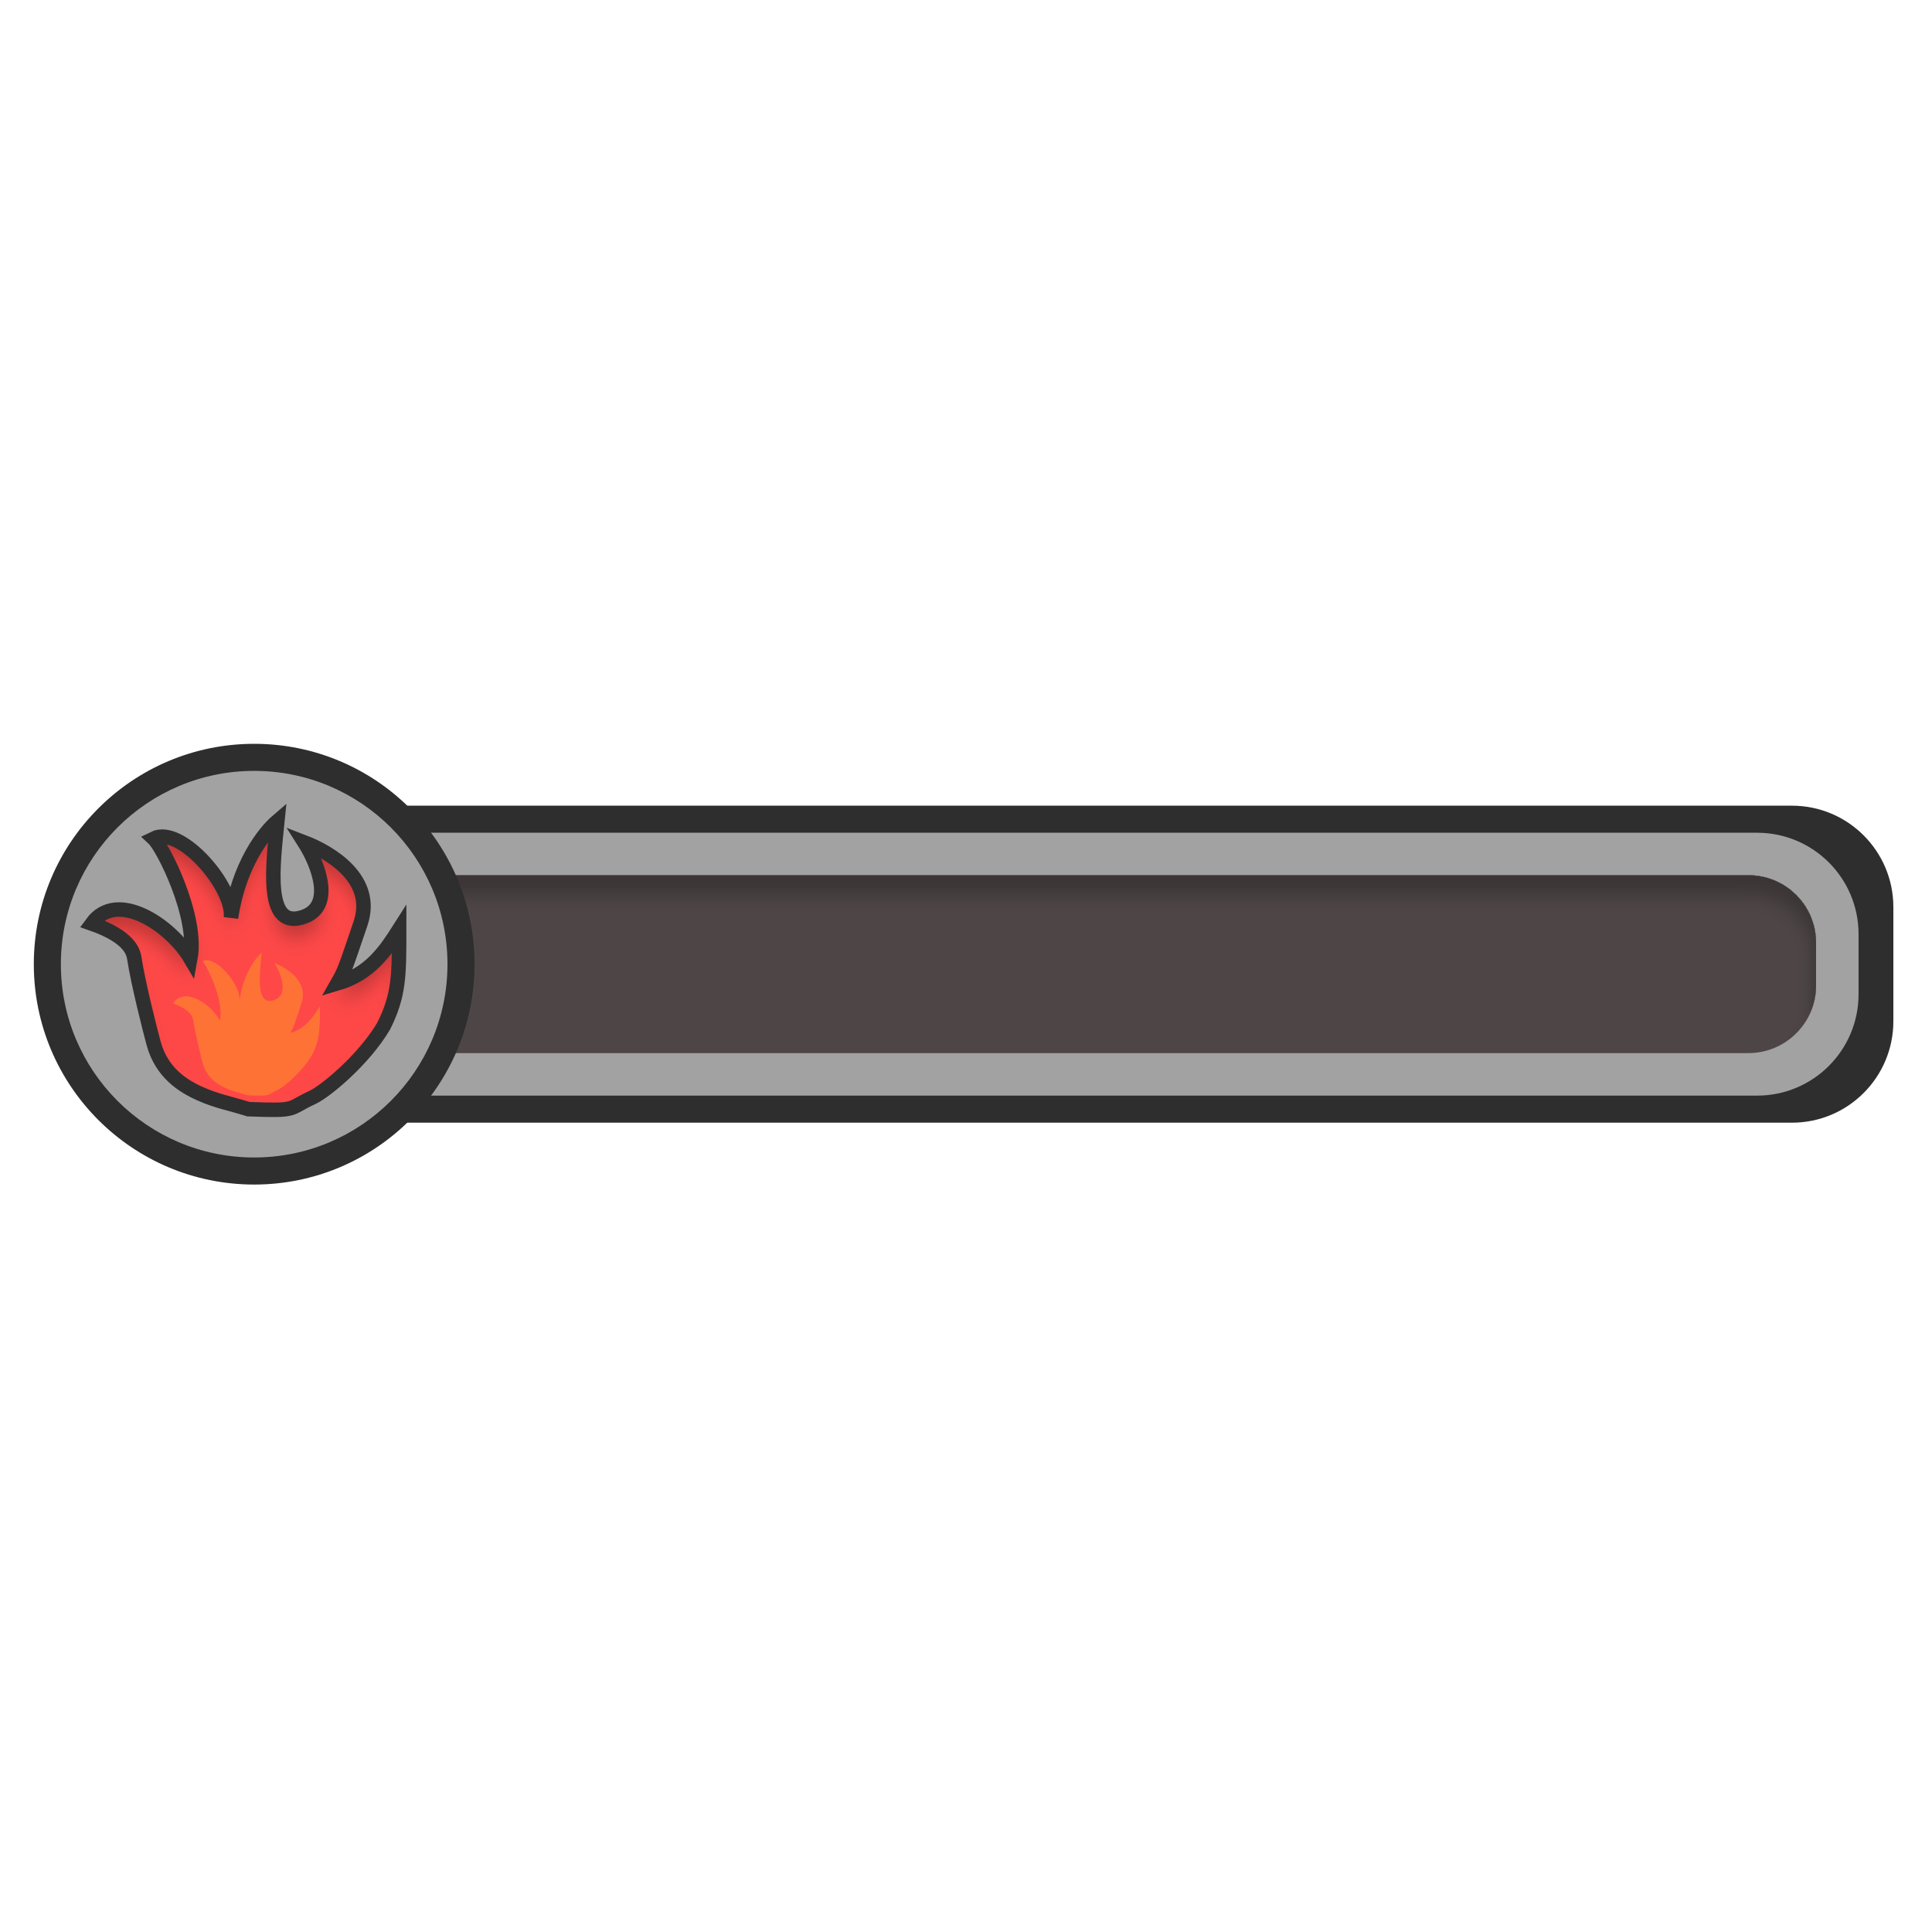
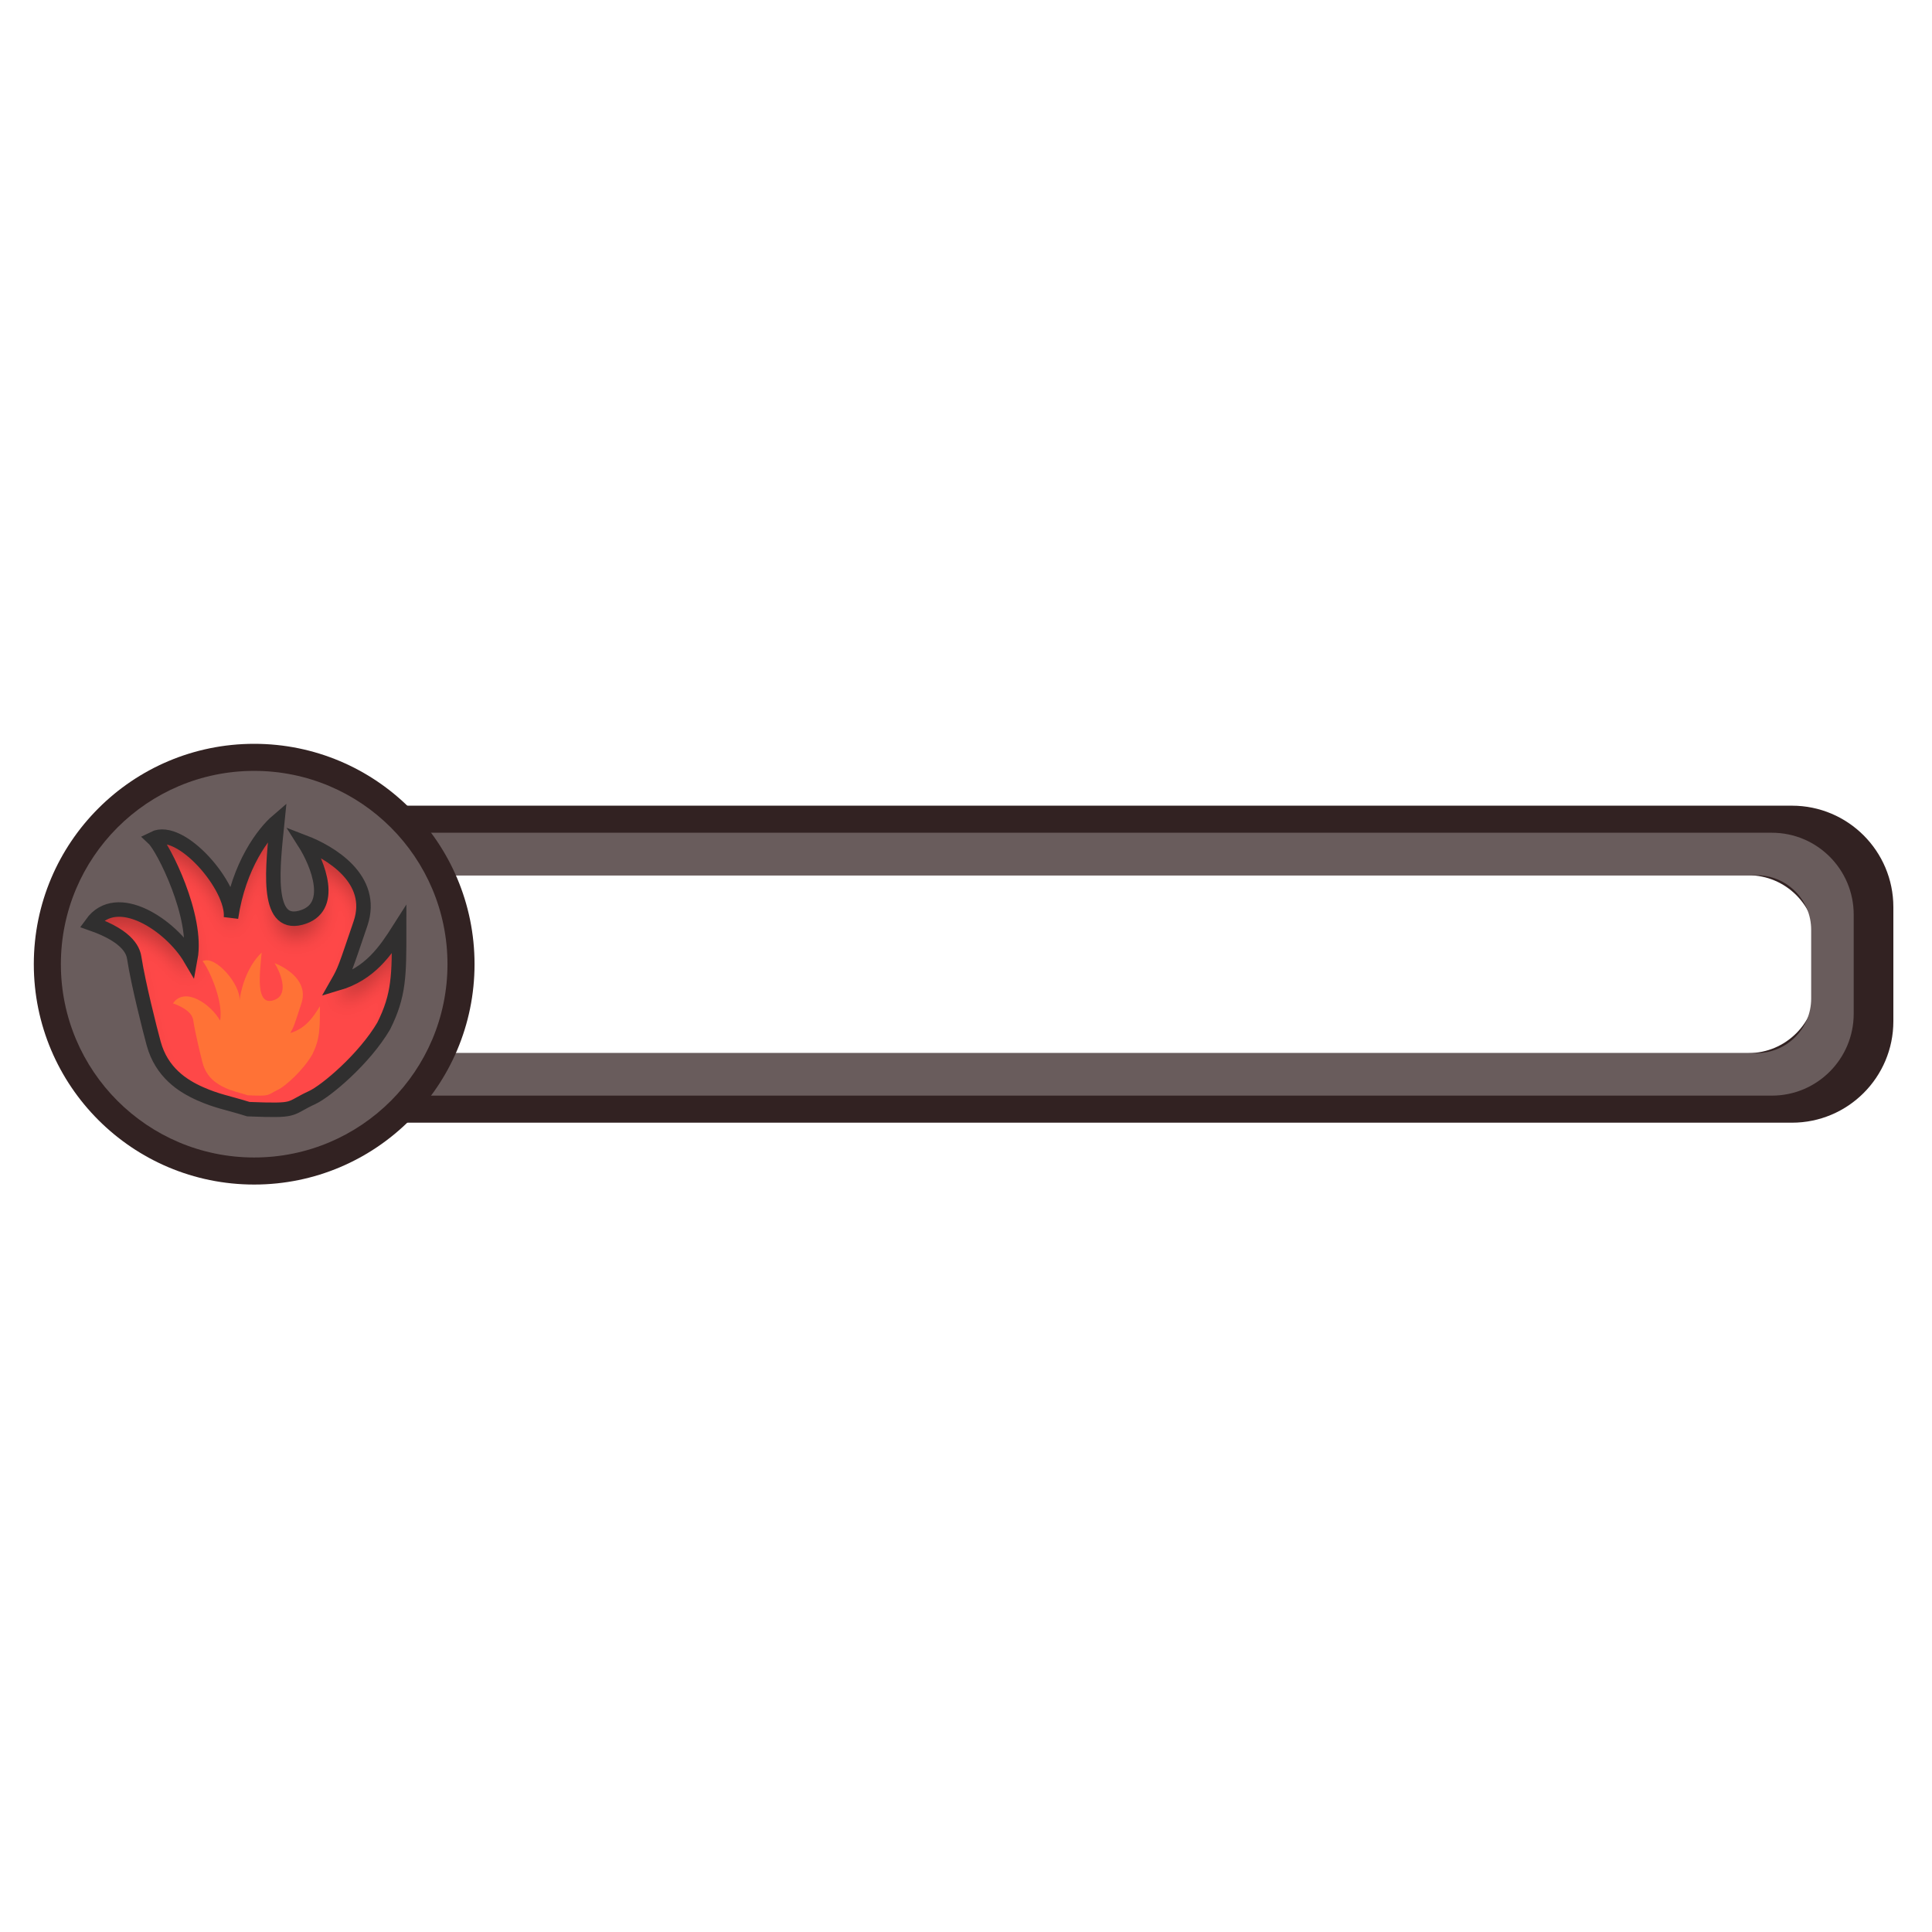
<svg xmlns="http://www.w3.org/2000/svg" width="400" height="400" viewBox="0 0 400 400" fill="none">
-   <rect x="33.414" y="166.807" width="358.586" height="65.634" rx="21" fill="#2E2E2E" />
-   <rect x="22.208" y="172.41" width="362.588" height="54.428" rx="21" fill="#A2A2A2" />
+   <path fill-rule="evenodd" clip-rule="evenodd" d="M54.414 166.807C42.816 166.807 33.414 176.209 33.414 187.807V211.441C33.414 223.039 42.816 232.441 54.414 232.441H371C382.598 232.441 392 223.039 392 211.441V187.807C392 176.209 382.598 166.807 371 166.807H54.414ZM61.821 181.214C54.089 181.214 47.821 187.482 47.821 195.214V204.033C47.821 211.765 54.089 218.033 61.821 218.033H361.992C369.724 218.033 375.992 211.765 375.992 204.033V195.214C375.992 187.482 369.724 181.214 361.992 181.214H61.821Z" fill="#322222" />
+   <path fill-rule="evenodd" clip-rule="evenodd" d="M38.147 172.41C28.788 172.41 21.2 179.998 21.2 189.357V209.891C21.2 219.251 28.788 226.838 38.147 226.838H366.841C376.201 226.838 383.788 219.251 383.788 209.891V189.357C383.788 179.998 376.201 172.41 366.841 172.41H38.147ZM58.111 181.215C51.872 181.215 46.813 186.273 46.813 192.513V206.735C46.813 212.975 51.872 218.034 58.111 218.034H363.686C369.925 218.034 374.984 212.975 374.984 206.735V192.513C374.984 186.273 369.925 181.215 363.686 181.215H58.111Z" fill="#695C5C" />
+   <circle cx="52.624" cy="199.624" r="45.624" fill="#322222" />
+   <circle cx="52.624" cy="199.624" r="40.021" fill="#695C5C" />
  <g filter="url(#filter0_i_1_89)">
-     <rect x="47.821" y="181.214" width="328.17" height="36.819" rx="14" fill="#4E4646" />
-   </g>
-   <circle cx="52.624" cy="199.624" r="45.624" fill="#2E2E2E" />
-   <circle cx="52.624" cy="199.624" r="40.021" fill="#A2A2A2" />
-   <g filter="url(#filter1_i_1_89)">
    <path d="M41.418 226.438C45.02 228.038 47.154 228.305 51.423 229.639C61.828 230.039 59.427 229.639 64.63 227.238C67.537 225.896 75.436 219.234 79.438 212.43C82.639 206.027 82.639 202.025 82.639 192.42C79.838 196.822 76.636 201.625 69.833 203.626C71.433 200.824 71.433 200.612 74.635 191.219C77.795 181.948 68.232 176.412 63.029 174.411C65.831 178.813 69.593 188.098 62.229 190.019C54.865 191.94 56.492 179.213 57.426 170.008C54.625 172.41 49.422 179.133 47.821 190.019C48.462 183.615 37.416 170.809 31.813 173.61C33.814 175.478 41.018 189.779 39.417 198.423C35.415 191.62 24.209 184.016 19.006 191.219C27.01 194.021 27.628 197.236 27.811 198.423C28.611 203.626 31.012 213.097 31.813 216.032C33.45 222.035 37.816 224.837 41.418 226.438Z" fill="#FE4848" />
  </g>
  <path d="M41.418 226.438C45.02 228.038 47.154 228.305 51.423 229.639C61.828 230.039 59.427 229.639 64.63 227.238C67.537 225.896 75.436 219.234 79.438 212.43C82.639 206.027 82.639 202.025 82.639 192.42C79.838 196.822 76.636 201.625 69.833 203.626C71.433 200.824 71.433 200.612 74.635 191.219C77.795 181.948 68.232 176.412 63.029 174.411C65.831 178.813 69.593 188.098 62.229 190.019C54.865 191.94 56.492 179.213 57.426 170.008C54.625 172.41 49.422 179.133 47.821 190.019C48.462 183.615 37.416 170.809 31.813 173.61C33.814 175.478 41.018 189.779 39.417 198.423C35.415 191.62 24.209 184.016 19.006 191.219C27.01 194.021 27.628 197.236 27.811 198.423C28.611 203.626 31.012 213.097 31.813 216.032C33.45 222.035 37.816 224.837 41.418 226.438Z" stroke="#302F2F" stroke-width="3" />
  <path d="M46.528 225.184C48.249 225.978 49.269 226.11 51.31 226.771C56.283 226.969 55.136 226.771 57.623 225.581C59.012 224.916 62.788 221.615 64.7 218.243C66.231 215.07 66.231 213.087 66.231 208.328C64.892 210.509 63.361 212.889 60.109 213.881C60.874 212.492 60.874 212.387 62.405 207.733C63.915 203.139 59.344 200.395 56.857 199.404C58.196 201.585 59.995 206.186 56.475 207.138C52.955 208.09 53.733 201.784 54.179 197.222C52.84 198.412 50.353 201.744 49.588 207.138C49.894 203.965 44.614 197.619 41.936 199.007C42.893 199.933 46.336 207.019 45.571 211.303C43.658 207.931 38.302 204.163 35.815 207.733C39.641 209.121 39.936 210.715 40.023 211.303C40.406 213.881 41.554 218.574 41.936 220.028C42.719 223.003 44.806 224.391 46.528 225.184Z" fill="#FF7236" />
  <defs>
-     <filter id="filter0_i_1_89" x="47.821" y="181.214" width="328.17" height="40.819" filterUnits="userSpaceOnUse" color-interpolation-filters="sRGB">
-       <feFlood flood-opacity="0" result="BackgroundImageFix" />
-       <feBlend mode="normal" in="SourceGraphic" in2="BackgroundImageFix" result="shape" />
-       <feColorMatrix in="SourceAlpha" type="matrix" values="0 0 0 0 0 0 0 0 0 0 0 0 0 0 0 0 0 0 127 0" result="hardAlpha" />
-       <feOffset dy="4" />
-       <feGaussianBlur stdDeviation="2" />
-       <feComposite in2="hardAlpha" operator="arithmetic" k2="-1" k3="1" />
-       <feColorMatrix type="matrix" values="0 0 0 0 0 0 0 0 0 0 0 0 0 0 0 0 0 0 0.25 0" />
-       <feBlend mode="normal" in2="shape" result="effect1_innerShadow_1_89" />
-     </filter>
-     <filter id="filter1_i_1_89" x="16.613" y="166.429" width="67.526" height="68.845" filterUnits="userSpaceOnUse" color-interpolation-filters="sRGB">
+     <filter id="filter0_i_1_89" x="16.613" y="166.429" width="67.526" height="68.845" filterUnits="userSpaceOnUse" color-interpolation-filters="sRGB">
      <feFlood flood-opacity="0" result="BackgroundImageFix" />
      <feBlend mode="normal" in="SourceGraphic" in2="BackgroundImageFix" result="shape" />
      <feColorMatrix in="SourceAlpha" type="matrix" values="0 0 0 0 0 0 0 0 0 0 0 0 0 0 0 0 0 0 127 0" result="hardAlpha" />
      <feOffset dy="4" />
      <feGaussianBlur stdDeviation="2" />
      <feComposite in2="hardAlpha" operator="arithmetic" k2="-1" k3="1" />
      <feColorMatrix type="matrix" values="0 0 0 0 0 0 0 0 0 0 0 0 0 0 0 0 0 0 0.25 0" />
      <feBlend mode="normal" in2="shape" result="effect1_innerShadow_1_89" />
    </filter>
  </defs>
</svg>
